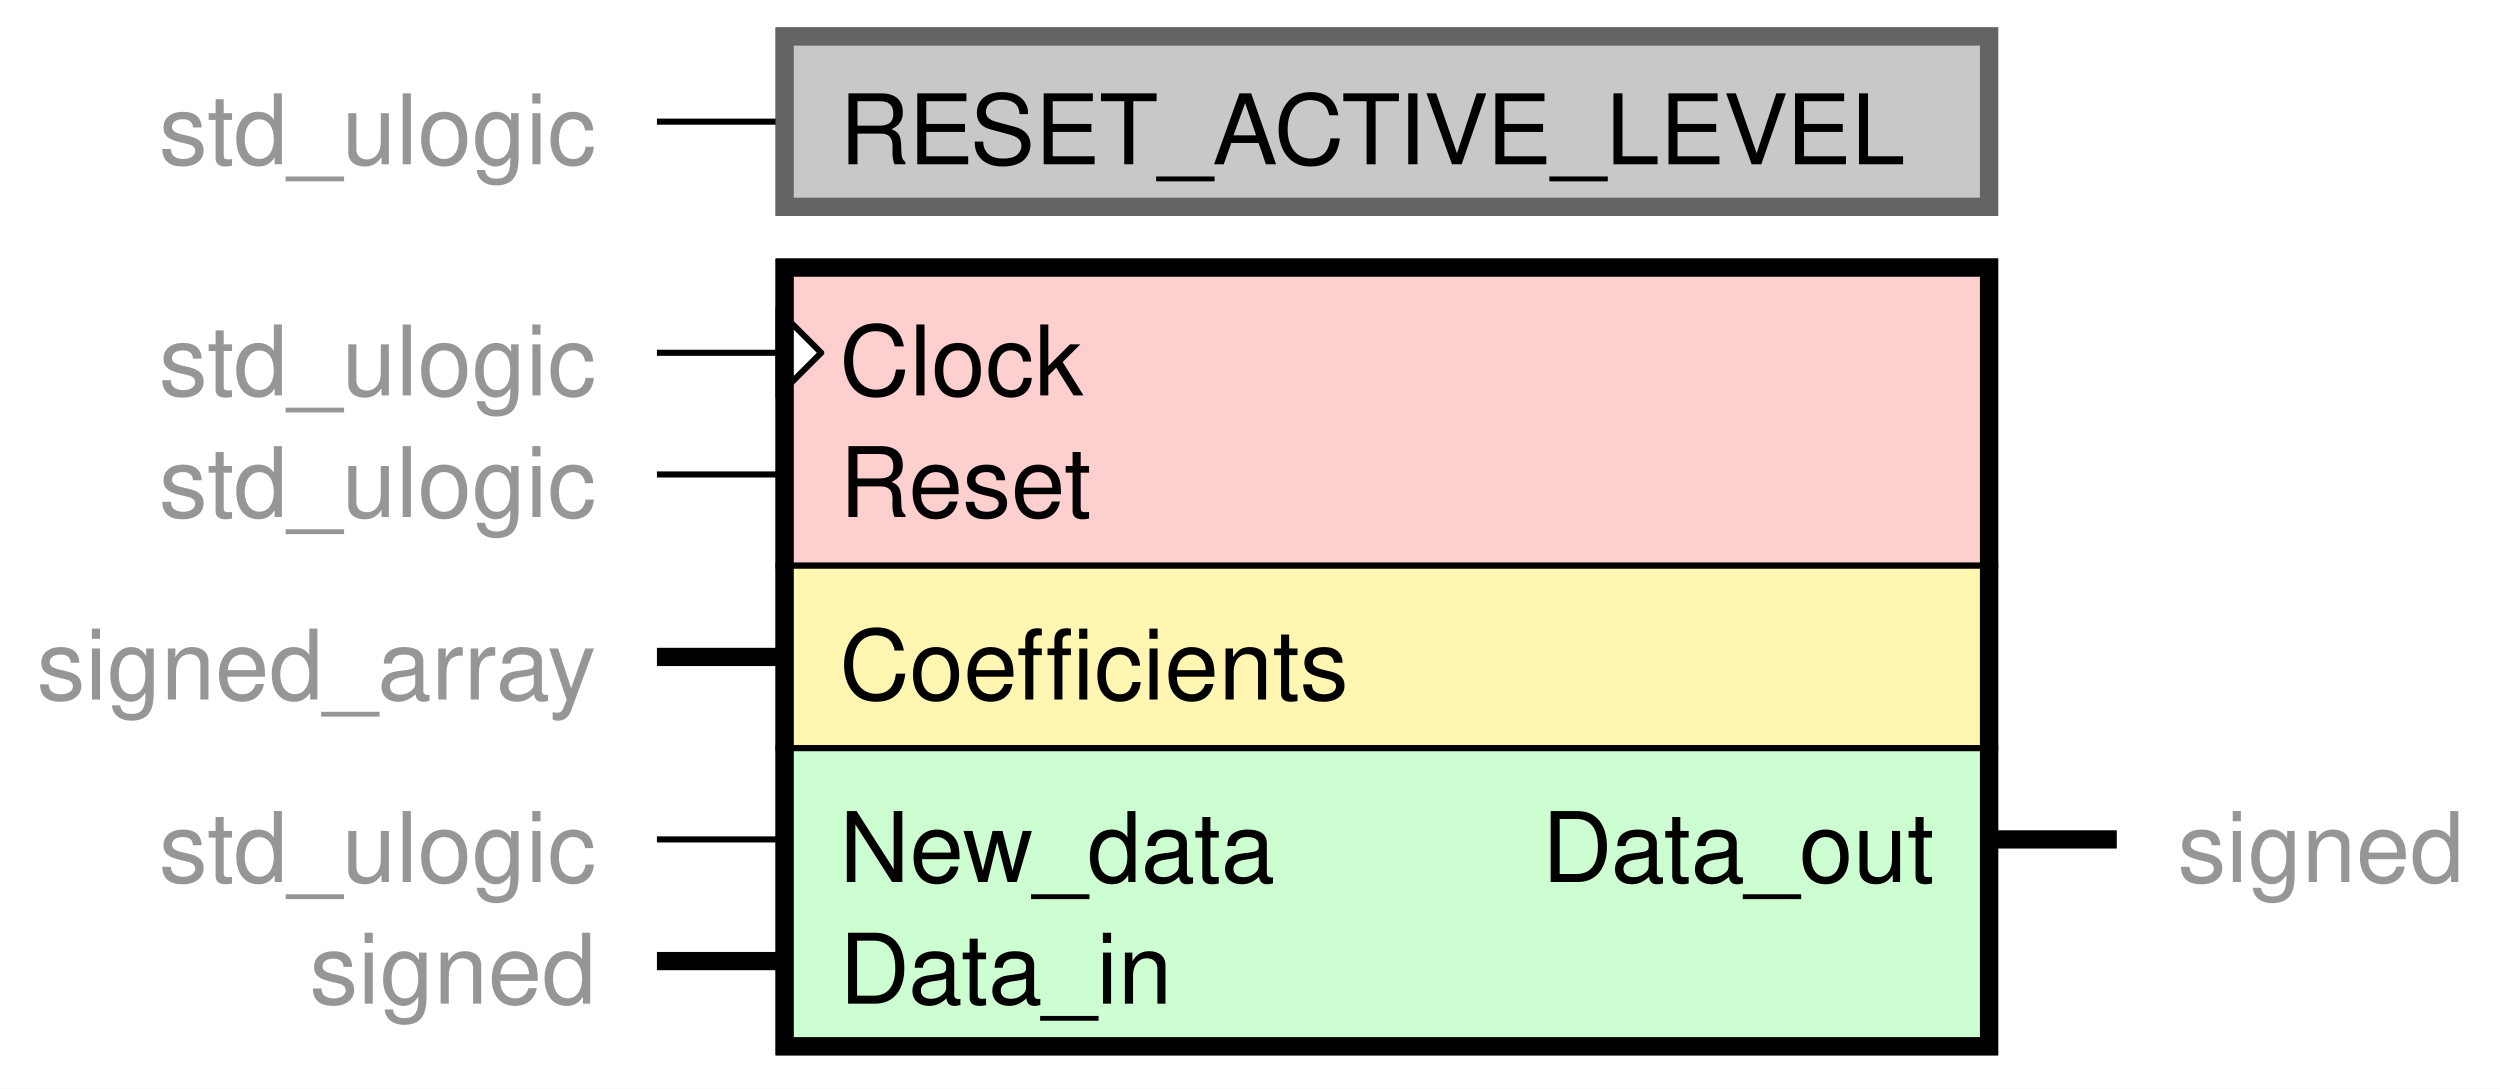
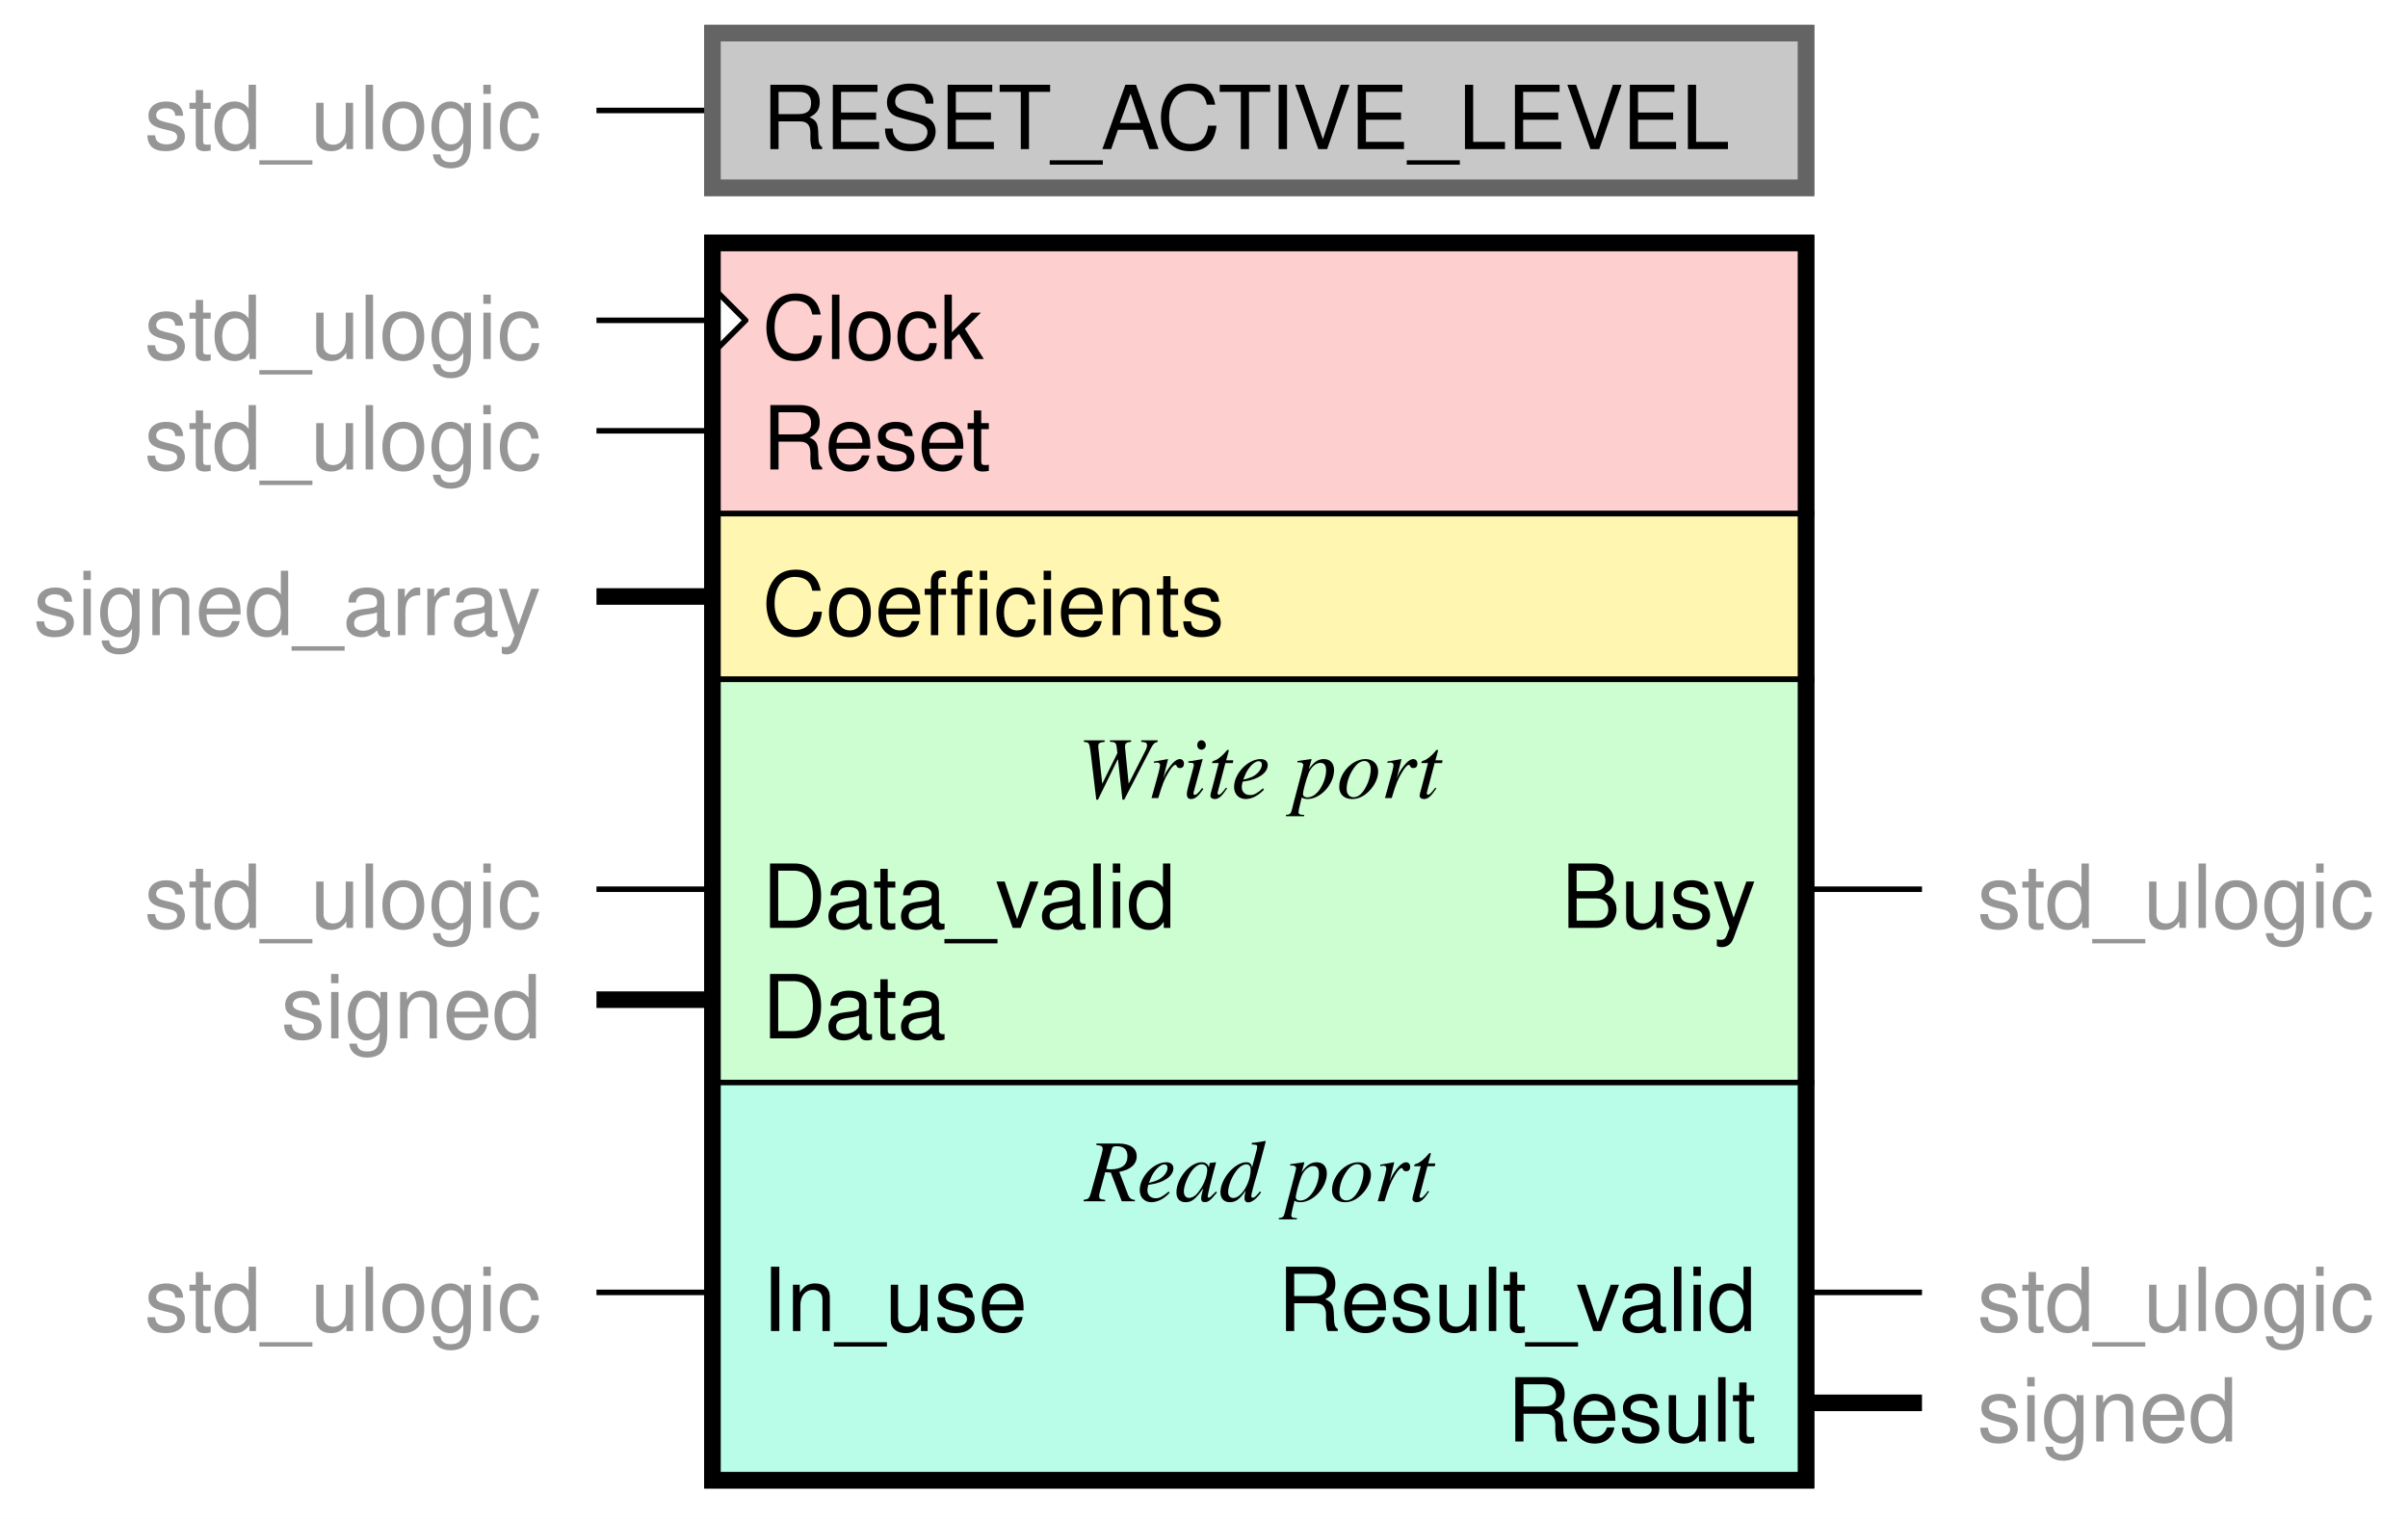
- <svg xmlns="http://www.w3.org/2000/svg" xml:space="preserve" width="411" height="179" viewBox="-128 -20 411.0 179.0" version="1.1">
+ <svg xmlns="http://www.w3.org/2000/svg" xml:space="preserve" width="436" height="275" viewBox="-128 -20 436.0 275.0" version="1.1">
  <style type="text/css">

.fnt1 {fill:#000000;
    font-family:Helvetica; font-size:12pt; font-weight:normal; font-style:normal;}
+ .fnt2 {fill:#000000;
+     font-family:Times; font-size:12pt; font-weight:normal; font-style:italic;}
.label {fill:#000;
  text-anchor:middle;
  font-size:16pt; font-weight:bold; font-family:Sans;}
.link {fill: #0D47A1;}
.link:hover {fill: #0D47A1; text-decoration:underline;}
.link:visited {fill: #4A148C;}

</style>
  <defs>
    <marker viewBox="0 0 8.0 15.0" refX="0.5" refY="7.5" markerUnits="userSpaceOnUse" orient="auto" markerWidth="8.0" id="clock" markerHeight="15.0">
      <g transform="translate(0.5,7.5)">
        <path d="M 0 -7 L 0 7 L 7 0 z" stroke="#000000" stroke-width="1" fill="#FFFFFF" />
      </g>
    </marker>
  </defs>
  <rect x="-128" y="-20" width="100%" height="100%" fill="white" />
  <g transform="translate(0,0)">
    <rect x="0" y="-15" width="200" height="30" stroke="#646464" stroke-width="1" fill="#C8C8C8" />
    <g transform="translate(0,0)">
      <line x1="-20" y1="0" x2="0" y2="0" stroke="#000000" stroke-width="1" fill="none" />
      <text class="fnt1" x="10" y="0" text-anchor="normal" dy="7.0">RESET_ACTIVE_LEVEL</text>
      <text class="fnt1" x="-30" y="0" style="fill:#969696" text-anchor="end" dy="7.0">std_ulogic</text>
    </g>
  </g>
  <rect x="1.0" y="-14.0" width="198.0" height="28.0" stroke="#646464" stroke-width="3" fill="none" />
  <g transform="translate(0,38.0)">
    <rect x="0" y="-15" width="200" height="50" stroke="#000000" stroke-width="1" fill="#FECFCF" />
    <g transform="translate(0,0)">
      <line x1="-20" y1="0" x2="0" y2="0" stroke="#000000" stroke-width="1" marker-end="url(#clock)" fill="none" />
      <text class="fnt1" x="10" y="0" text-anchor="normal" dy="7.0">Clock</text>
      <text class="fnt1" x="-30" y="0" style="fill:#969696" text-anchor="end" dy="7.0">std_ulogic</text>
    </g>
    <g transform="translate(0,20)">
      <line x1="-20" y1="0" x2="0" y2="0" stroke="#000000" stroke-width="1" fill="none" />
      <text class="fnt1" x="10" y="0" text-anchor="normal" dy="7.0">Reset</text>
      <text class="fnt1" x="-30" y="0" style="fill:#969696" text-anchor="end" dy="7.0">std_ulogic</text>
    </g>
  </g>
  <g transform="translate(0,88.0)">
    <rect x="0" y="-15" width="200" height="30" stroke="#000000" stroke-width="1" fill="#FFF6B1" />
    <g transform="translate(0,0)">
      <line x1="-20" y1="0" x2="0" y2="0" stroke="#000000" stroke-width="3" fill="none" />
      <text class="fnt1" x="10" y="0" text-anchor="normal" dy="7.0">Coefficients</text>
      <text class="fnt1" x="-30" y="0" style="fill:#969696" text-anchor="end" dy="7.0">signed_array</text>
    </g>
  </g>
  <g transform="translate(0,118.0)">
-     <rect x="0" y="-15" width="200" height="50" stroke="#000000" stroke-width="1" fill="#CCFED2" />
-     <g transform="translate(0,0)">
+     <rect x="0" y="-15" width="200" height="73" stroke="#000000" stroke-width="1" fill="#CCFED2" />
+     <text class="fnt2" x="100.0" y="0" text-anchor="middle" dy="6.5">Write port</text>
+     <g transform="translate(0,23)">
      <line x1="-20" y1="0" x2="0" y2="0" stroke="#000000" stroke-width="1" fill="none" />
-       <text class="fnt1" x="10" y="0" text-anchor="normal" dy="7.0">New_data</text>
+       <text class="fnt1" x="10" y="0" text-anchor="normal" dy="7.0">Data_valid</text>
      <text class="fnt1" x="-30" y="0" style="fill:#969696" text-anchor="end" dy="7.0">std_ulogic</text>
    </g>
-     <g transform="translate(0,20)">
+     <g transform="translate(0,43)">
      <line x1="-20" y1="0" x2="0" y2="0" stroke="#000000" stroke-width="3" fill="none" />
-       <text class="fnt1" x="10" y="0" text-anchor="normal" dy="7.0">Data_in</text>
+       <text class="fnt1" x="10" y="0" text-anchor="normal" dy="7.0">Data</text>
      <text class="fnt1" x="-30" y="0" style="fill:#969696" text-anchor="end" dy="7.0">signed</text>
    </g>
-     <g transform="translate(200,0)">
+     <g transform="translate(200,23)">
+       <line x1="20" y1="0" x2="0" y2="0" stroke="#000000" stroke-width="1" fill="none" />
+       <text class="fnt1" x="-10" y="0" text-anchor="end" dy="7.0">Busy</text>
+       <text class="fnt1" x="30" y="0" style="fill:#969696" text-anchor="normal" dy="7.0">std_ulogic</text>
+     </g>
+   </g>
+   <g transform="translate(0,191.0)">
+     <rect x="0" y="-15" width="200" height="73" stroke="#000000" stroke-width="1" fill="#B9FDE9" />
+     <text class="fnt2" x="100.0" y="0" text-anchor="middle" dy="6.5">Read port</text>
+     <g transform="translate(0,23)">
+       <line x1="-20" y1="0" x2="0" y2="0" stroke="#000000" stroke-width="1" fill="none" />
+       <text class="fnt1" x="10" y="0" text-anchor="normal" dy="7.0">In_use</text>
+       <text class="fnt1" x="-30" y="0" style="fill:#969696" text-anchor="end" dy="7.0">std_ulogic</text>
+     </g>
+     <g transform="translate(200,23)">
+       <line x1="20" y1="0" x2="0" y2="0" stroke="#000000" stroke-width="1" fill="none" />
+       <text class="fnt1" x="-10" y="0" text-anchor="end" dy="7.0">Result_valid</text>
+       <text class="fnt1" x="30" y="0" style="fill:#969696" text-anchor="normal" dy="7.0">std_ulogic</text>
+     </g>
+     <g transform="translate(200,43)">
      <line x1="20" y1="0" x2="0" y2="0" stroke="#000000" stroke-width="3" fill="none" />
-       <text class="fnt1" x="-10" y="0" text-anchor="end" dy="7.0">Data_out</text>
+       <text class="fnt1" x="-10" y="0" text-anchor="end" dy="7.0">Result</text>
      <text class="fnt1" x="30" y="0" style="fill:#969696" text-anchor="normal" dy="7.0">signed</text>
    </g>
  </g>
-   <rect x="1.0" y="24.0" width="198.0" height="128.0" stroke="#000000" stroke-width="3" fill="none" />
+   <rect x="1.0" y="24.0" width="198.0" height="224.0" stroke="#000000" stroke-width="3" fill="none" />
</svg>
